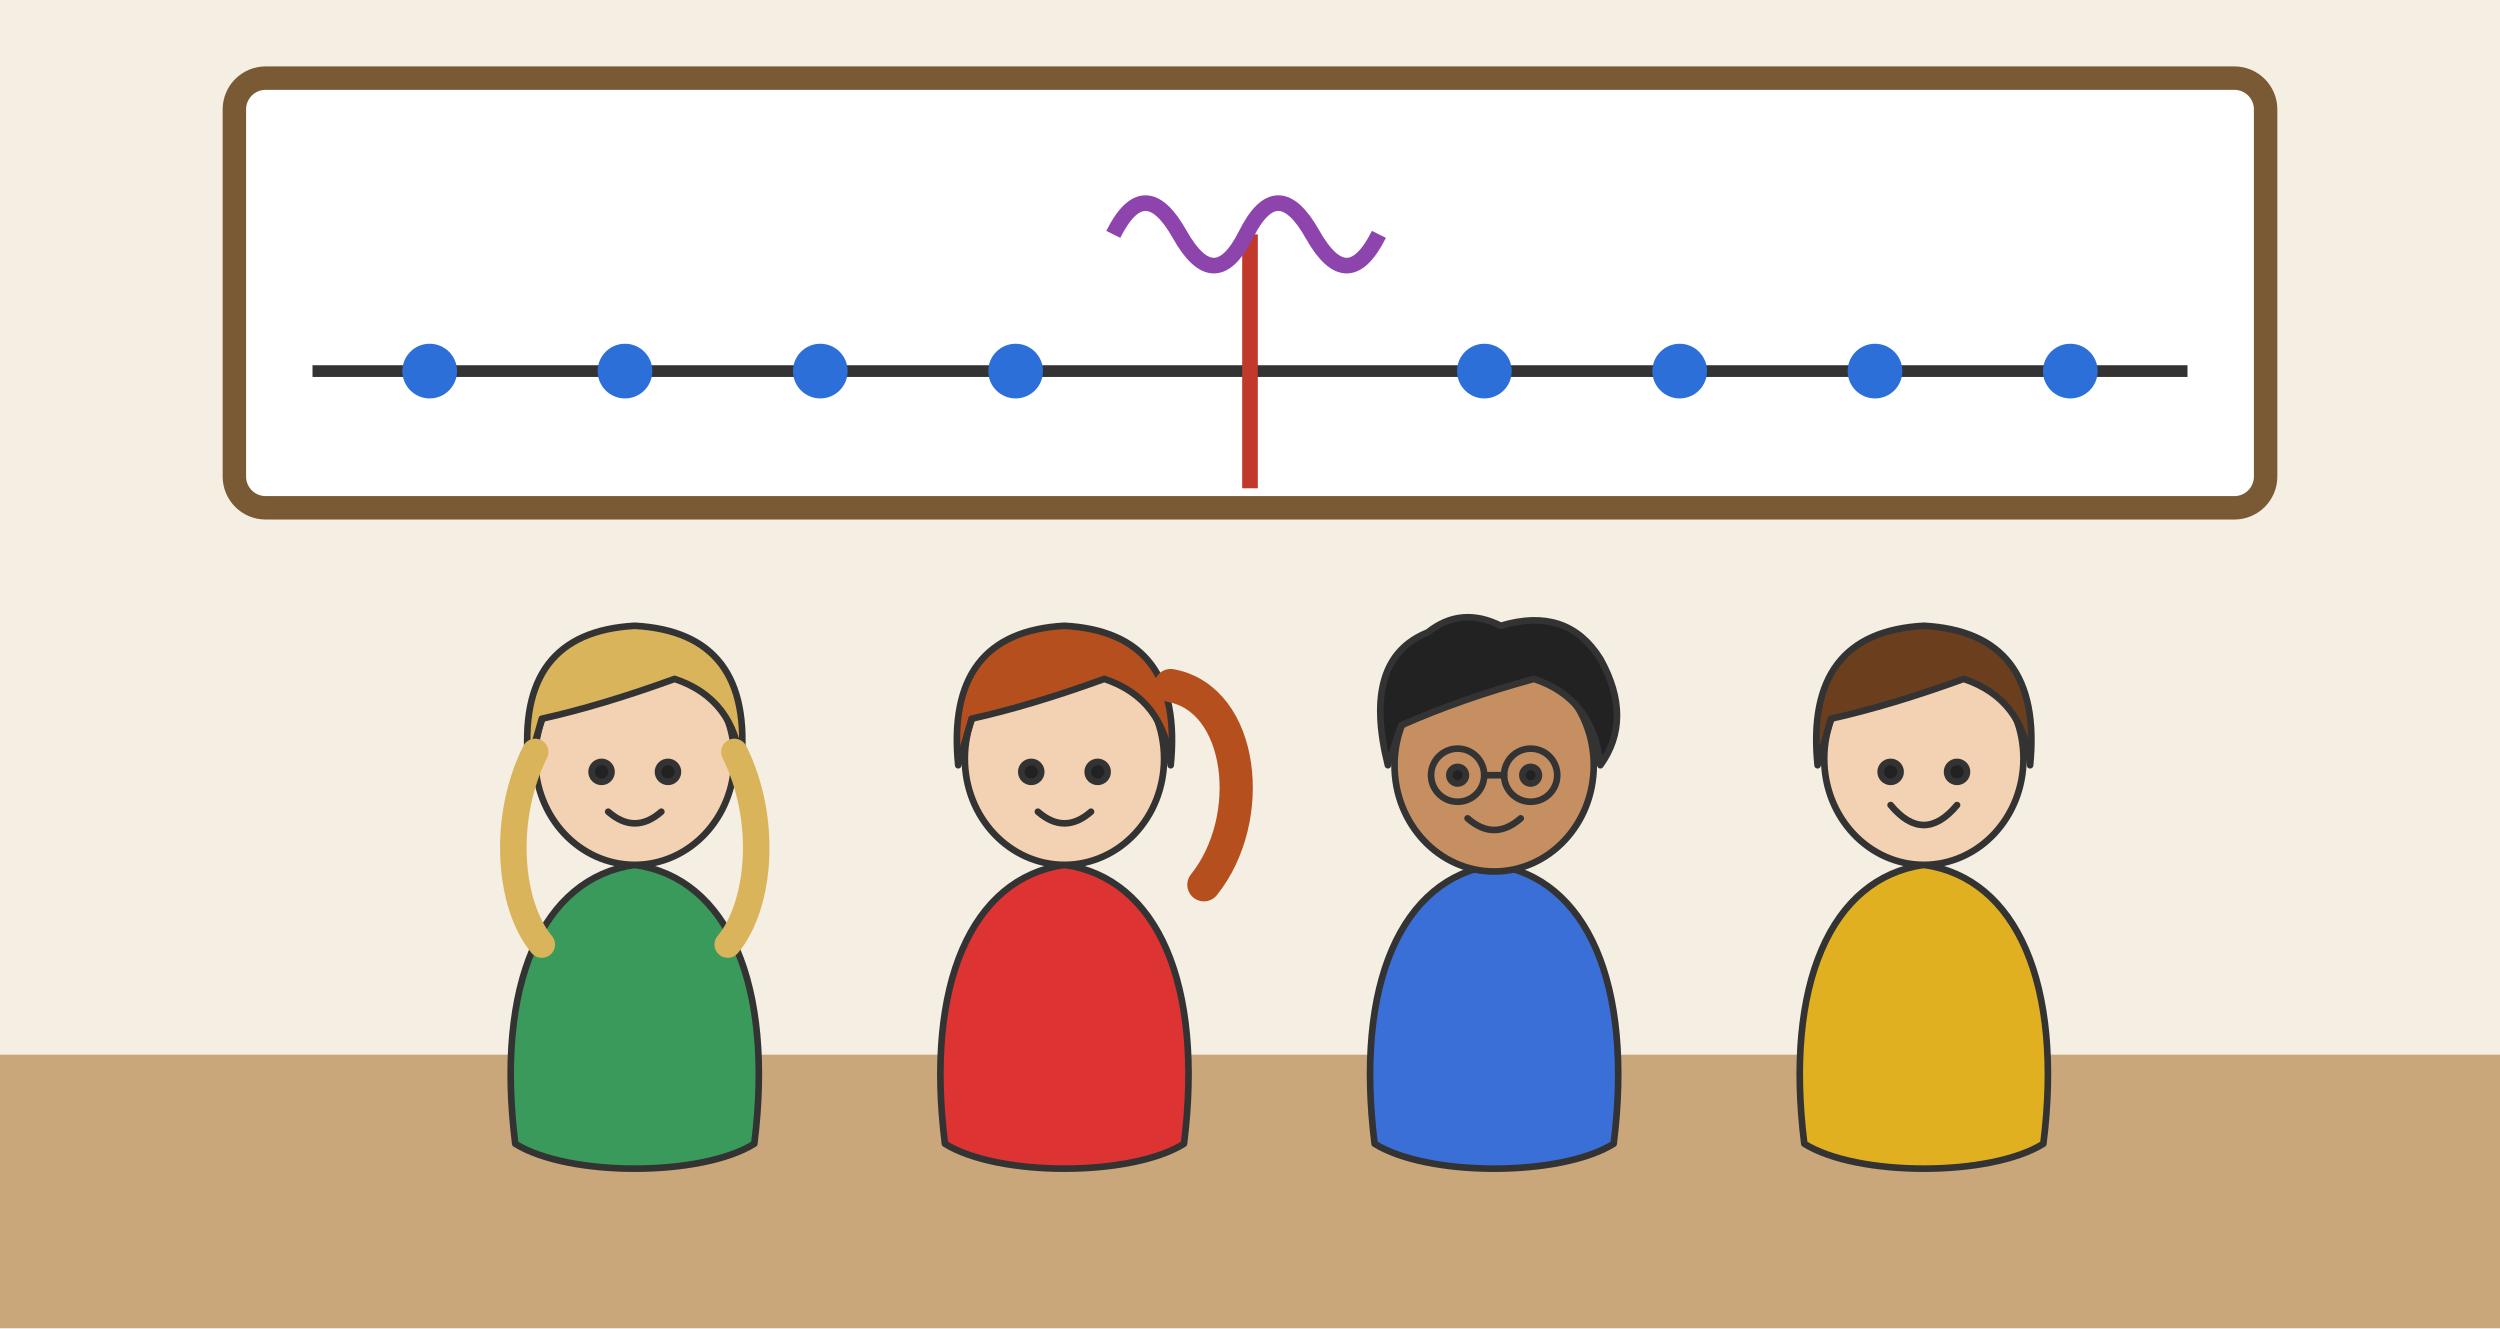
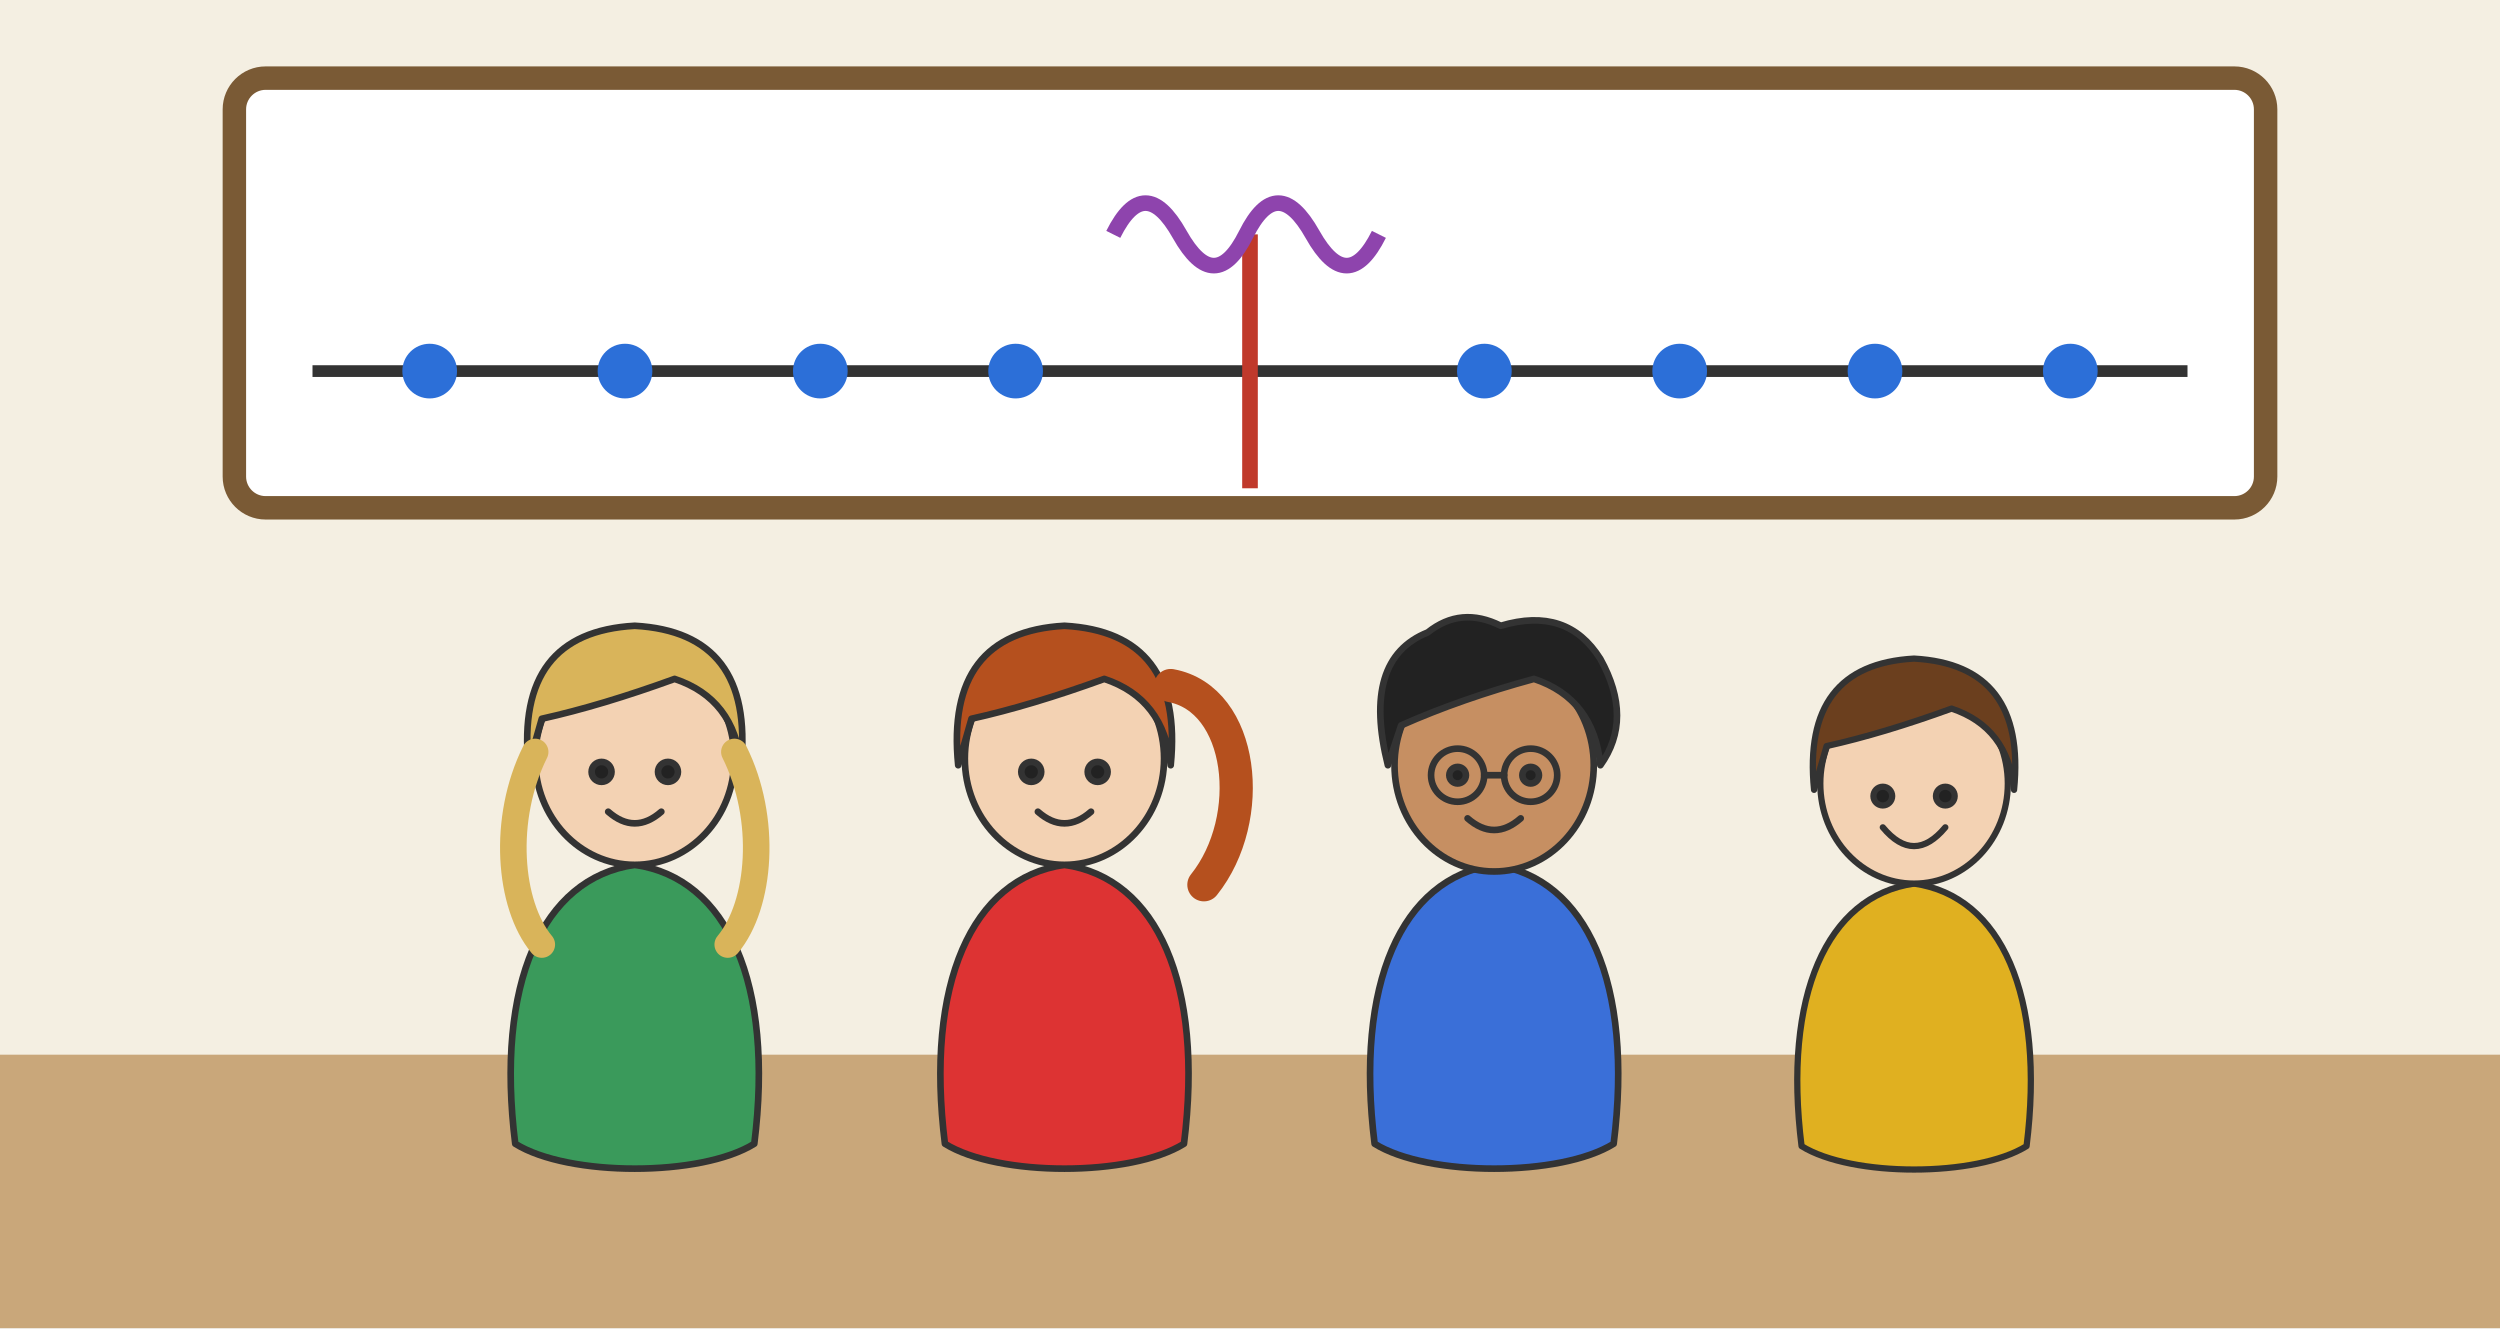
<svg xmlns="http://www.w3.org/2000/svg" viewBox="0 0 640 340" role="img">
  <defs>
    <g id="sophie" stroke="#333" stroke-width="2" stroke-linejoin="round" stroke-linecap="round">
      <path d="M14 168 C8 120 22 88 50 84 C78 88 92 120 86 168 C70 178 30 178 14 168 Z" fill="#3a9a5b" />
      <ellipse cx="50" cy="52" rx="30" ry="32" fill="#f3d2b3" />
      <path d="M18 54 Q14 14 50 12 Q86 14 82 54 Q80 34 62 28 Q40 36 22 40 Z" fill="#d9b45a" />
      <path d="M20 50 C10 70 12 96 22 108" fill="none" stroke="#d9b45a" stroke-width="8" />
      <path d="M80 50 C90 70 88 96 78 108" fill="none" stroke="#d9b45a" stroke-width="8" />
      <circle cx="40" cy="56" r="3" fill="#222" />
      <circle cx="60" cy="56" r="3" fill="#222" />
      <path d="M42 68 Q50 75 58 68" fill="none" />
    </g>
    <g id="ellie" stroke="#333" stroke-width="2" stroke-linejoin="round" stroke-linecap="round">
      <path d="M14 168 C8 120 22 88 50 84 C78 88 92 120 86 168 C70 178 30 178 14 168 Z" fill="#d33" />
      <ellipse cx="50" cy="52" rx="30" ry="32" fill="#f3d2b3" />
      <path d="M18 54 Q14 14 50 12 Q86 14 82 54 Q80 34 62 28 Q40 36 22 40 Z" fill="#b5501e" />
      <path d="M82 30 C104 34 108 70 92 90" fill="none" stroke="#b5501e" stroke-width="10" />
      <circle cx="40" cy="56" r="3" fill="#222" />
      <circle cx="60" cy="56" r="3" fill="#222" />
      <path d="M42 68 Q50 75 58 68" fill="none" />
    </g>
    <g id="peter" stroke="#333" stroke-width="2" stroke-linejoin="round" stroke-linecap="round">
      <path d="M14 168 C8 120 22 88 50 84 C78 88 92 120 86 168 C70 178 30 178 14 168 Z" fill="#e0b020" />
      <ellipse cx="50" cy="52" rx="30" ry="32" fill="#f3d2b3" />
      <path d="M18 54 Q14 14 50 12 Q86 14 82 54 Q80 34 62 28 Q40 36 22 40 Z" fill="#6b3f1e" />
      <circle cx="40" cy="56" r="3" fill="#222" />
      <circle cx="60" cy="56" r="3" fill="#222" />
      <path d="M40 66 Q50 78 60 66" fill="none" />
    </g>
    <g id="amir" stroke="#333" stroke-width="2" stroke-linejoin="round" stroke-linecap="round">
      <path d="M14 168 C8 120 22 88 50 84 C78 88 92 120 86 168 C70 178 30 178 14 168 Z" fill="#3a6fd8" />
      <ellipse cx="50" cy="54" rx="30" ry="32" fill="#c68f62" />
      <path d="M18 54 Q10 22 30 14 Q40 6 52 12 Q72 6 82 22 Q92 40 82 54 Q80 34 62 28 Q40 34 22 42 Z" fill="#222" />
      <circle cx="39" cy="57" r="8" fill="none" />
      <circle cx="61" cy="57" r="8" fill="none" />
      <path d="M47 57 L53 57" fill="none" />
      <circle cx="39" cy="57" r="2.5" fill="#222" />
      <circle cx="61" cy="57" r="2.5" fill="#222" />
      <path d="M42 70 Q50 77 58 70" fill="none" />
    </g>
  </defs>
  <rect width="640" height="340" fill="#f4efe2" />
  <rect y="270" width="640" height="70" fill="#c9a77a" />
  <rect x="60" y="20" width="520" height="110" rx="8" fill="#fff" stroke="#7a5a35" stroke-width="6" />
  <line x1="80" y1="95" x2="560" y2="95" stroke="#333" stroke-width="3" />
  <line x1="320" y1="60" x2="320" y2="125" stroke="#c0392b" stroke-width="4" />
  <g fill="#2c6fd8">
    <circle cx="110" cy="95" r="7" />
    <circle cx="160" cy="95" r="7" />
    <circle cx="210" cy="95" r="7" />
    <circle cx="260" cy="95" r="7" />
    <circle cx="380" cy="95" r="7" />
    <circle cx="430" cy="95" r="7" />
    <circle cx="480" cy="95" r="7" />
    <circle cx="530" cy="95" r="7" />
  </g>
  <path d="M285 60 q8 -16 17 0 t17 0 t17 0 t17 0" fill="none" stroke="#8e44ad" stroke-width="4" />
  <use href="#sophie" transform="translate(120,150) scale(0.85)" />
  <use href="#ellie" transform="translate(230,150) scale(0.85)" />
  <use href="#amir" transform="translate(340,150) scale(0.85)" />
-   <use href="#peter" transform="translate(450,150) scale(0.85)" />
+   <use href="#peter" transform="translate(450,159) scale(0.8)" />
</svg>
